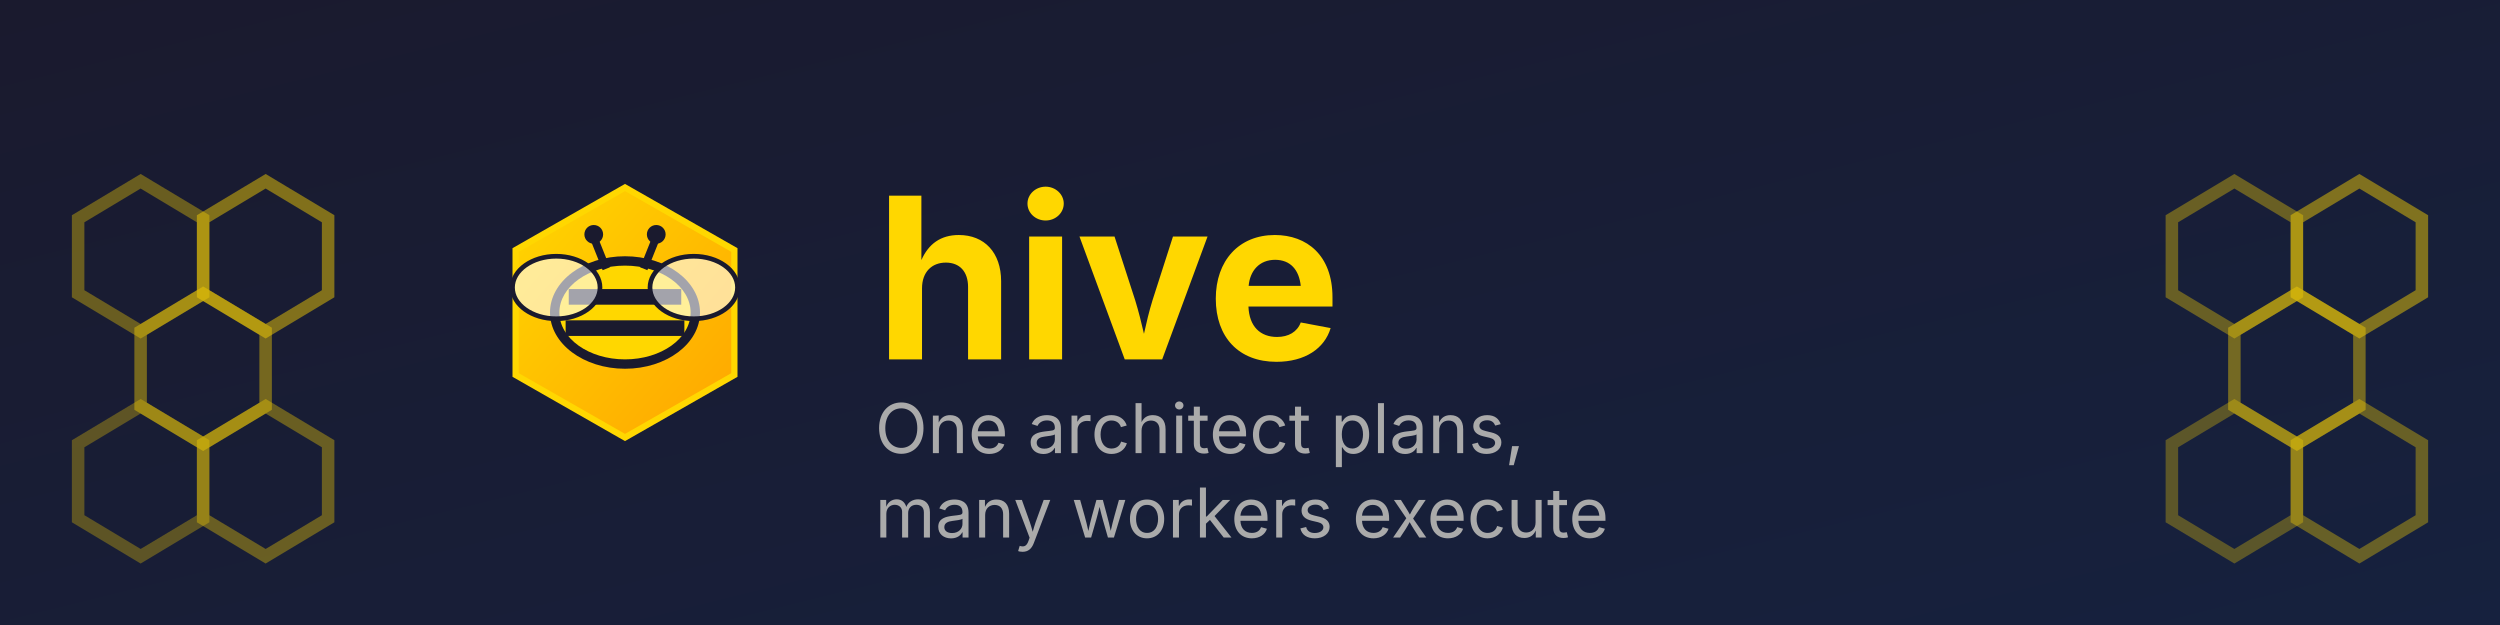
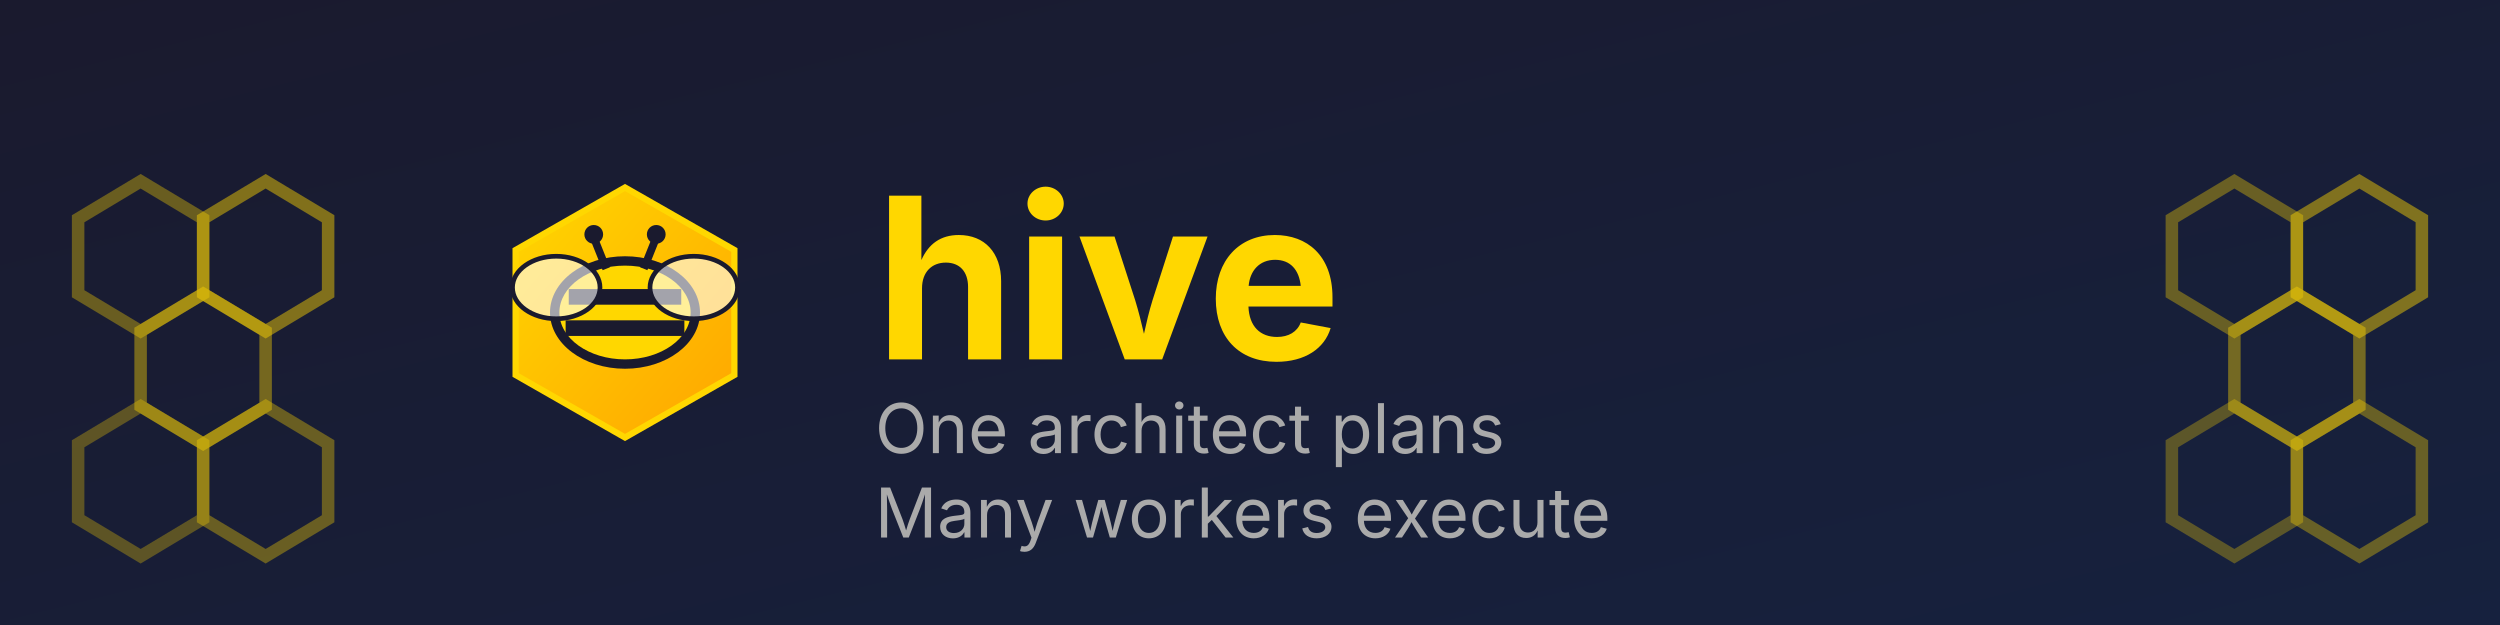
<svg xmlns="http://www.w3.org/2000/svg" viewBox="0 0 800 200">
  <defs>
    <linearGradient id="bg" x1="0%" y1="0%" x2="100%" y2="100%">
      <stop offset="0%" style="stop-color:#1a1a2e" />
      <stop offset="100%" style="stop-color:#16213e" />
    </linearGradient>
    <linearGradient id="honey" x1="0%" y1="0%" x2="100%" y2="100%">
      <stop offset="0%" style="stop-color:#FFD700" />
      <stop offset="100%" style="stop-color:#FFA500" />
    </linearGradient>
  </defs>
  <rect width="800" height="200" fill="url(#bg)" />
  <polygon points="25,70 45,58 65,70 65,94 45,106 25,94" fill="none" stroke="#FFD700" stroke-width="4" opacity="0.35" />
  <polygon points="65,70 85,58 105,70 105,94 85,106 65,94" fill="none" stroke="#FFD700" stroke-width="4" opacity="0.45" />
  <polygon points="45,106 65,94 85,106 85,130 65,142 45,130" fill="none" stroke="#FFD700" stroke-width="4" opacity="0.4" />
  <polygon points="25,142 45,130 65,142 65,166 45,178 25,166" fill="none" stroke="#FFD700" stroke-width="4" opacity="0.3" />
  <polygon points="65,142 85,130 105,142 105,166 85,178 65,166" fill="none" stroke="#FFD700" stroke-width="4" opacity="0.35" />
  <g transform="translate(200, 100)">
    <polygon points="0,-40 35,-20 35,20 0,40 -35,20 -35,-20" fill="url(#honey)" stroke="#FFD700" stroke-width="2" />
    <ellipse cx="0" cy="0" rx="24" ry="18" fill="#1a1a2e" />
    <ellipse cx="0" cy="0" rx="21" ry="15" fill="#FFD700" />
    <line x1="-18" y1="-5" x2="18" y2="-5" stroke="#1a1a2e" stroke-width="5" />
    <line x1="-19" y1="5" x2="19" y2="5" stroke="#1a1a2e" stroke-width="5" />
    <ellipse cx="-22" cy="-8" rx="14" ry="10" fill="white" fill-opacity="0.6" stroke="#1a1a2e" stroke-width="1.5" />
    <ellipse cx="22" cy="-8" rx="14" ry="10" fill="white" fill-opacity="0.6" stroke="#1a1a2e" stroke-width="1.5" />
    <line x1="-6" y1="-14" x2="-10" y2="-24" stroke="#1a1a2e" stroke-width="2.5" />
    <line x1="6" y1="-14" x2="10" y2="-24" stroke="#1a1a2e" stroke-width="2.5" />
    <circle cx="-10" cy="-25" r="3" fill="#1a1a2e" />
    <circle cx="10" cy="-25" r="3" fill="#1a1a2e" />
  </g>
  <text x="280" y="115" font-family="system-ui, -apple-system, sans-serif" font-size="72" font-weight="bold" fill="#FFD700">hive</text>
-   <text x="280" y="145" font-family="system-ui, -apple-system, sans-serif" font-size="22" font-weight="normal" fill="#aaaaaa">One architect plans,</text>
-   <text x="280" y="172" font-family="system-ui, -apple-system, sans-serif" font-size="22" font-weight="normal" fill="#aaaaaa">many workers execute</text>
+   <text x="280" y="145" font-family="system-ui, -apple-system, sans-serif" font-size="22" font-weight="normal" fill="#aaaaaa">One architect plans</text>
+   <text x="280" y="172" font-family="system-ui, -apple-system, sans-serif" font-size="22" font-weight="normal" fill="#aaaaaa">Many workers execute</text>
  <polygon points="695,70 715,58 735,70 735,94 715,106 695,94" fill="none" stroke="#FFD700" stroke-width="4" opacity="0.35" />
  <polygon points="735,70 755,58 775,70 775,94 755,106 735,94" fill="none" stroke="#FFD700" stroke-width="4" opacity="0.45" />
  <polygon points="715,106 735,94 755,106 755,130 735,142 715,130" fill="none" stroke="#FFD700" stroke-width="4" opacity="0.4" />
  <polygon points="695,142 715,130 735,142 735,166 715,178 695,166" fill="none" stroke="#FFD700" stroke-width="4" opacity="0.3" />
  <polygon points="735,142 755,130 775,142 775,166 755,178 735,166" fill="none" stroke="#FFD700" stroke-width="4" opacity="0.35" />
</svg>
